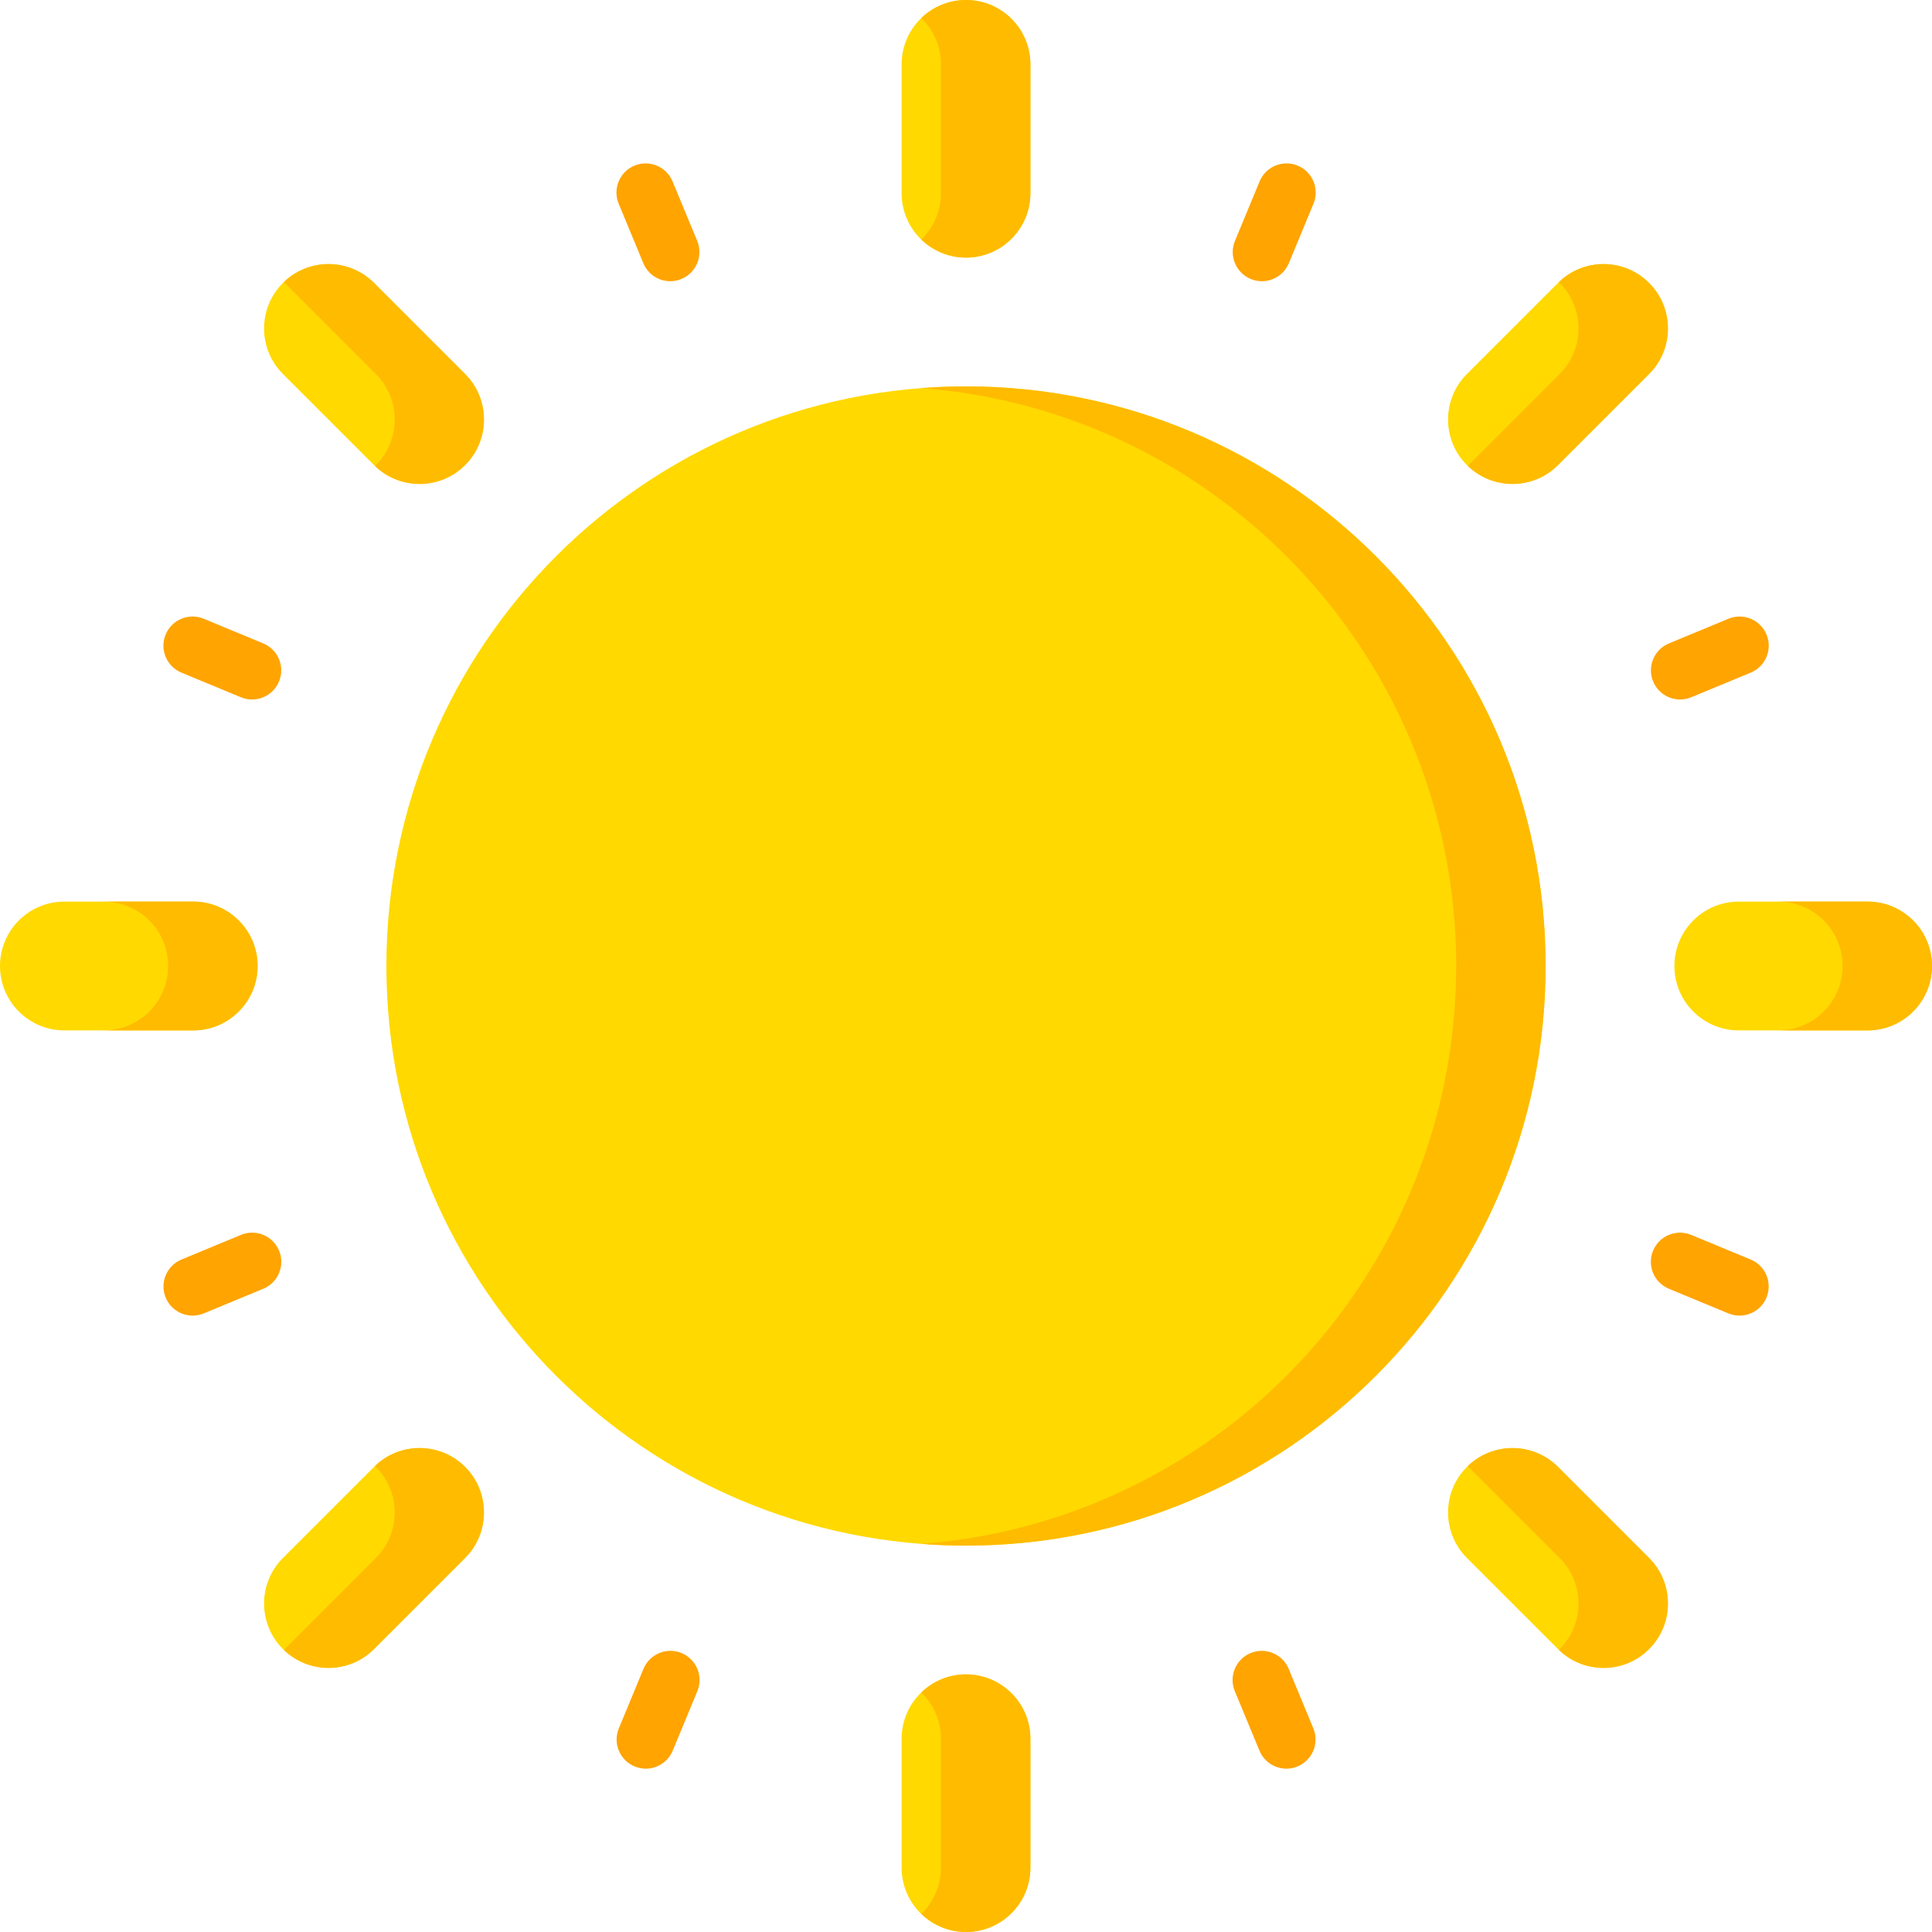
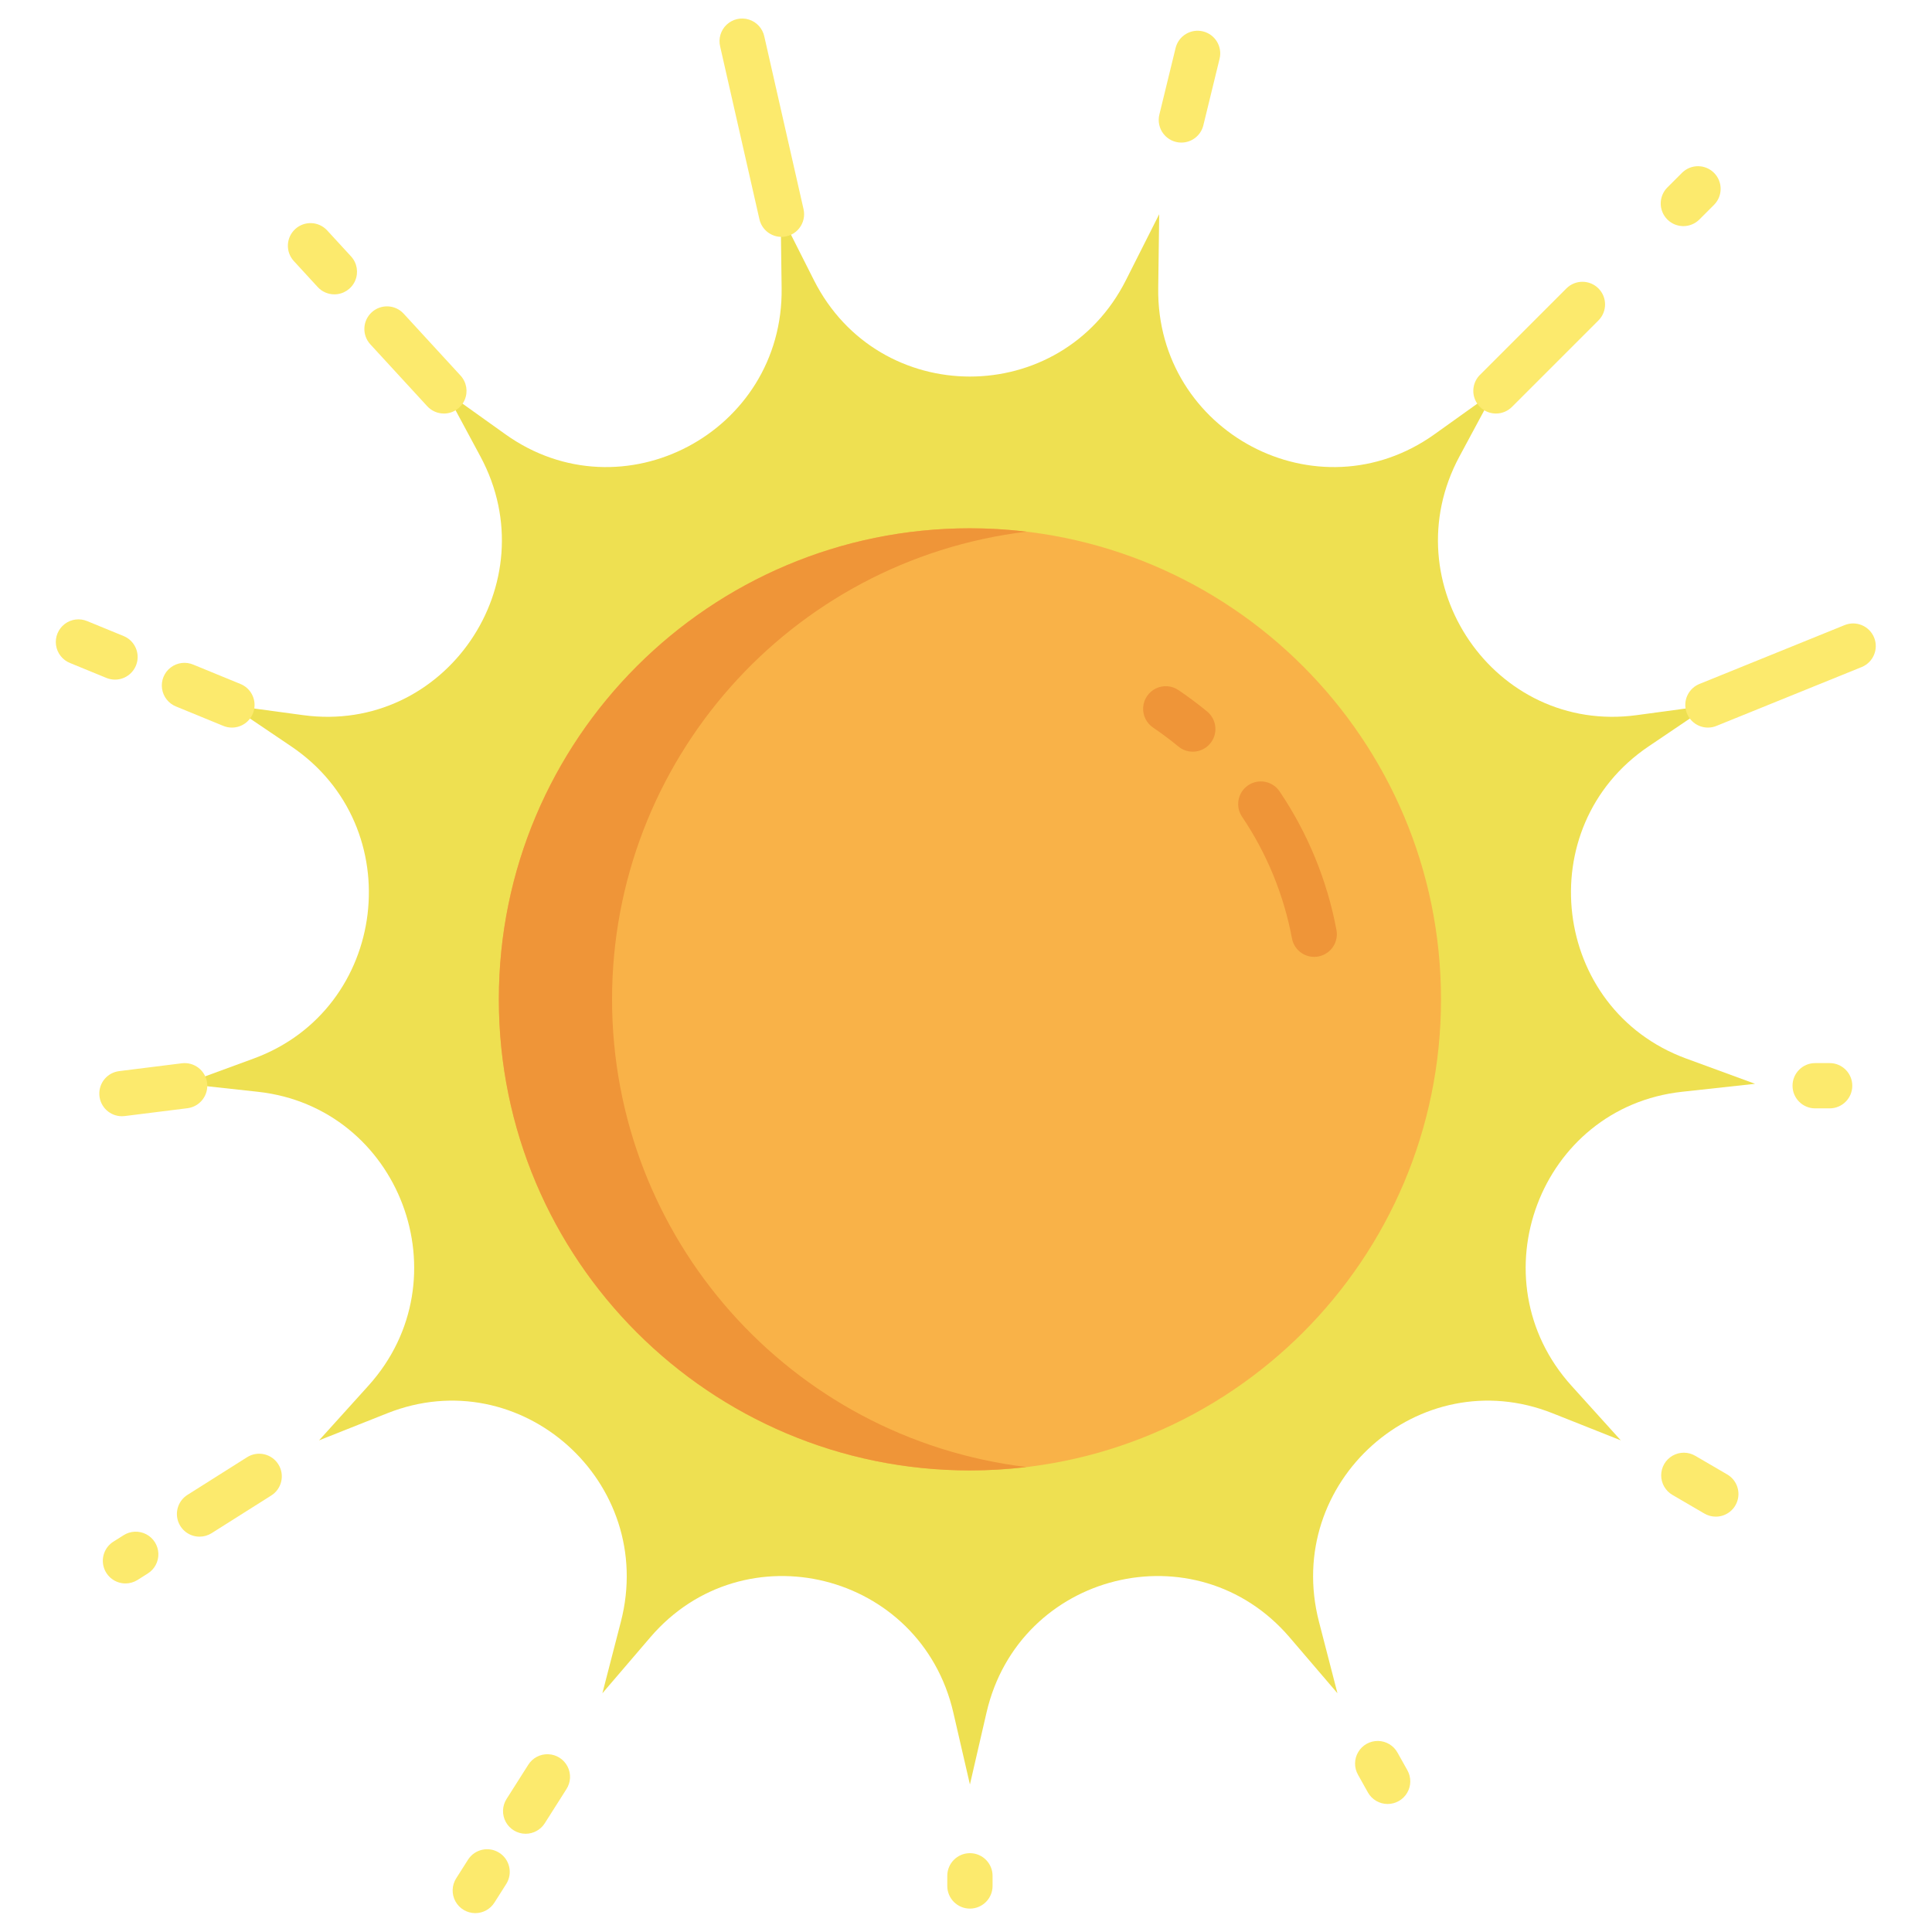
- <svg xmlns="http://www.w3.org/2000/svg" id="Capa_1" enable-background="new 0 0 497 497" height="512" viewBox="0 0 497 497" width="512">
-   <g>
-     <g fill="#ffd900">
-       <path d="m231.933 49.7c0 9.149 7.417 16.567 16.567 16.567 9.149 0 16.567-7.417 16.567-16.567v-33.133c0-9.15-7.418-16.567-16.567-16.567-9.15 0-16.567 7.417-16.567 16.567z" />
-       <path d="m231.933 480.433c0 9.15 7.417 16.567 16.567 16.567 9.149 0 16.567-7.417 16.567-16.567v-33.133c0-9.149-7.417-16.567-16.567-16.567s-16.567 7.417-16.567 16.567z" />
-       <path d="m447.3 231.933c-9.149 0-16.567 7.417-16.567 16.567s7.417 16.567 16.567 16.567h33.133c9.15 0 16.567-7.417 16.567-16.567s-7.417-16.567-16.567-16.567z" />
-       <path d="m16.567 231.933c-9.15 0-16.567 7.417-16.567 16.567s7.417 16.567 16.567 16.567h33.133c9.149 0 16.567-7.417 16.567-16.567s-7.417-16.567-16.567-16.567z" />
-       <circle cx="248.5" cy="248.5" r="149.1" />
-       <path d="m377.358 96.213c-6.47 6.47-6.47 16.959 0 23.429s16.959 6.47 23.429 0l23.429-23.429c6.47-6.47 6.47-16.959 0-23.429s-16.959-6.47-23.429 0z" />
-       <path d="m72.784 400.787c-6.47 6.47-6.47 16.959 0 23.429s16.959 6.47 23.429 0l23.429-23.429c6.47-6.47 6.47-16.959 0-23.429s-16.959-6.47-23.429 0z" />
-       <path d="m400.787 377.358c-6.47-6.47-16.959-6.47-23.429 0s-6.47 16.959 0 23.429l23.429 23.429c6.47 6.47 16.959 6.47 23.429 0s6.47-16.959 0-23.429z" />
-       <path d="m96.213 72.784c-6.47-6.47-16.959-6.47-23.429 0s-6.47 16.959 0 23.429l23.429 23.429c6.47 6.47 16.959 6.47 23.429 0s6.47-16.959 0-23.429z" />
-     </g>
-     <g>
-       <path d="m172.427 72.343c-2.943 0-5.736-1.743-6.932-4.632l-6.34-15.306c-1.585-3.827.232-8.214 4.059-9.799 3.827-1.583 8.214.231 9.799 4.059l6.34 15.306c1.585 3.827-.232 8.214-4.059 9.799-.938.388-1.91.573-2.867.573z" fill="#ffa400" />
-     </g>
-     <g>
-       <path d="m330.922 454.983c-2.943 0-5.735-1.743-6.932-4.632l-6.34-15.306c-1.586-3.827.231-8.214 4.059-9.799 3.827-1.586 8.214.231 9.799 4.059l6.34 15.306c1.586 3.827-.231 8.214-4.059 9.799-.938.389-1.911.573-2.867.573z" fill="#ffa400" />
-     </g>
-     <g>
-       <path d="m64.843 179.944c-.957 0-1.929-.184-2.867-.573l-15.306-6.34c-3.827-1.585-5.644-5.972-4.059-9.799s5.974-5.647 9.799-4.059l15.306 6.34c3.827 1.585 5.644 5.972 4.059 9.799-1.196 2.888-3.989 4.632-6.932 4.632z" fill="#ffa400" />
-     </g>
-     <g>
-       <path d="m447.483 338.44c-.957 0-1.929-.184-2.867-.573l-15.306-6.34c-3.827-1.585-5.645-5.972-4.058-9.799 1.586-3.826 5.975-5.646 9.799-4.059l15.306 6.34c3.827 1.585 5.645 5.972 4.059 9.799-1.197 2.887-3.989 4.632-6.933 4.632z" fill="#ffa400" />
-     </g>
-     <g>
-       <path d="m49.56 338.44c-2.943 0-5.736-1.743-6.932-4.632-1.585-3.827.233-8.214 4.059-9.799l15.306-6.34c3.826-1.584 8.214.231 9.799 4.059 1.585 3.827-.232 8.214-4.059 9.799l-15.306 6.34c-.938.388-1.91.573-2.867.573z" fill="#ffa400" />
-     </g>
-     <g>
-       <path d="m432.2 179.944c-2.943 0-5.735-1.743-6.932-4.632-1.586-3.827.231-8.214 4.059-9.799l15.306-6.34c3.826-1.585 8.214.232 9.799 4.059 1.586 3.827-.231 8.214-4.059 9.799l-15.306 6.34c-.938.389-1.911.573-2.867.573z" fill="#ffa400" />
-     </g>
-     <g>
-       <path d="m166.121 454.983c-.956 0-1.929-.184-2.867-.573-3.827-1.585-5.644-5.972-4.059-9.799l6.34-15.306c1.584-3.826 5.973-5.647 9.799-4.059 3.827 1.585 5.644 5.972 4.059 9.799l-6.34 15.306c-1.196 2.888-3.989 4.632-6.932 4.632z" fill="#ffa400" />
-     </g>
-     <g>
-       <path d="m324.616 72.343c-.957 0-1.929-.184-2.867-.573-3.827-1.585-5.645-5.972-4.059-9.799l6.34-15.306c1.586-3.826 5.976-5.646 9.799-4.059 3.827 1.585 5.645 5.972 4.059 9.799l-6.34 15.306c-1.196 2.888-3.988 4.632-6.932 4.632z" fill="#ffa400" />
-     </g>
-     <path d="m248.5 99.4c-3.87 0-7.705.148-11.5.437 76.972 5.871 137.6 70.187 137.6 148.663s-60.628 142.792-137.6 148.663c3.795.289 7.63.438 11.5.438 82.346 0 149.1-66.754 149.1-149.1s-66.754-149.101-149.1-149.101z" fill="#fb0" />
-     <path d="m49.7 231.933h-23c9.149 0 16.567 7.417 16.567 16.567 0 9.149-7.417 16.567-16.567 16.567h23c9.149 0 16.567-7.417 16.567-16.567 0-9.149-7.418-16.567-16.567-16.567z" fill="#fb0" />
-     <path d="m480.433 231.933h-23c9.15 0 16.567 7.417 16.567 16.567 0 9.149-7.417 16.567-16.567 16.567h23c9.15 0 16.567-7.417 16.567-16.567 0-9.149-7.417-16.567-16.567-16.567z" fill="#fb0" />
-     <path d="m248.5 0c-4.471 0-8.52 1.779-11.5 4.657 3.119 3.013 5.067 7.231 5.067 11.91v33.133c0 4.679-1.948 8.897-5.067 11.909 2.98 2.878 7.029 4.657 11.5 4.657 9.149 0 16.567-7.417 16.567-16.567v-33.132c0-9.15-7.418-16.567-16.567-16.567z" fill="#fb0" />
-     <path d="m248.5 430.733c-4.471 0-8.52 1.779-11.5 4.657 3.119 3.013 5.067 7.23 5.067 11.909v33.133c0 4.679-1.948 8.897-5.067 11.909 2.98 2.878 7.029 4.657 11.5 4.657 9.149 0 16.567-7.417 16.567-16.567v-33.131c0-9.15-7.418-16.567-16.567-16.567z" fill="#fb0" />
-     <path d="m424.216 72.784c-6.401-6.401-16.73-6.458-23.214-.194.07.068.145.125.214.194 6.47 6.47 6.47 16.959 0 23.429l-23.429 23.429c-.069.069-.145.126-.214.194 6.485 6.264 16.814 6.207 23.214-.194l23.429-23.429c6.47-6.47 6.47-16.959 0-23.429z" fill="#fb0" />
-     <path d="m424.216 400.787-23.429-23.429c-6.401-6.401-16.73-6.458-23.214-.194.07.067.145.125.214.194l23.429 23.429c6.47 6.47 6.47 16.959 0 23.429-.069.069-.145.126-.214.194 6.484 6.265 16.813 6.207 23.214-.194 6.47-6.47 6.47-16.959 0-23.429z" fill="#fb0" />
-     <path d="m119.642 96.213-23.429-23.429c-6.393-6.393-16.703-6.457-23.189-.216.078.075.163.139.239.216l23.429 23.429c6.47 6.47 6.47 16.959 0 23.429-.077.077-.161.141-.239.216 6.486 6.241 16.797 6.176 23.189-.216 6.469-6.47 6.469-16.96 0-23.429z" fill="#fb0" />
-     <path d="m119.642 377.358c-6.393-6.393-16.703-6.457-23.189-.216.078.075.162.139.239.216 6.47 6.47 6.47 16.959 0 23.429l-23.429 23.429c-.077.077-.161.141-.239.216 6.486 6.241 16.797 6.176 23.189-.216l23.429-23.429c6.469-6.47 6.469-16.959 0-23.429z" fill="#fb0" />
+ <svg xmlns="http://www.w3.org/2000/svg" id="Layer_1" height="512" viewBox="0 0 512 512" width="512" data-name="Layer 1">
+   <path d="m465.11 287.22-19.33 2.11c-37.73 4.11-54.86 49.62-29.33 77.9l13.08 14.48-18.08-7.18c-35.3-14.03-71.47 18.25-61.91 55.24l4.9 18.96-12.69-14.83c-24.79-28.94-71.71-17.3-80.31 19.94l-4.4 19.07-4.4-19.07c-8.6-37.24-55.52-48.88-80.3-19.94l-12.7 14.83 4.9-18.96c9.56-36.99-26.61-69.27-61.91-55.24l-18.08 7.18 13.08-14.48c25.53-28.28 8.4-73.79-29.33-77.9l-19.33-2.11 18.27-6.7c35.65-13.08 41.48-61.4 9.97-82.7l-16.15-10.91 19.27 2.61c37.61 5.11 65.06-34.95 46.98-68.56l-9.26-17.22 15.86 11.33c30.94 22.13 73.73-.49 73.23-38.71l-.26-19.59 8.81 17.46c17.19 34.08 65.51 34.08 82.7 0l8.81-17.46-.26 19.59c-.5 38.22 42.29 60.84 73.24 38.71l15.85-11.33-9.26 17.22c-18.08 33.61 9.37 73.67 46.98 68.56l19.27-2.61-16.15 10.91c-31.51 21.3-25.68 69.62 9.97 82.7z" fill="#eee051" />
+   <circle cx="257.04" cy="264.84" fill="#f9b248" r="124.84" />
+   <path d="m162.2 264.84a124.859 124.859 0 0 1 109.84-123.94 126.1 126.1 0 0 0 -15-.9 124.84 124.84 0 0 0 0 249.68 126.1 126.1 0 0 0 15-.9 124.851 124.851 0 0 1 -109.84-123.94z" fill="#ef9538" />
+   <g fill="#fcea6d">
+     <path d="m446.111 59.925a6 6 0 0 1 -4.242-10.243l3.912-3.912a6 6 0 0 1 8.485 8.485l-3.912 3.912a5.979 5.979 0 0 1 -4.243 1.758z" />
+     <path d="m396.446 109.59a6 6 0 0 1 -4.246-10.242l22.951-22.948a6 6 0 0 1 8.485 8.485l-22.948 22.948a5.982 5.982 0 0 1 -4.242 1.757z" />
+     <path d="m33.26 419.629a6 6 0 0 1 -3.21-11.074l2.693-1.7a6 6 0 1 1 6.409 10.145l-2.693 1.7a5.975 5.975 0 0 1 -3.199.929z" />
+     <path d="m52.888 407.232a6 6 0 0 1 -3.21-11.073l15.8-9.981a6 6 0 0 1 6.408 10.146l-15.8 9.98a5.963 5.963 0 0 1 -3.198.928z" />
+     <path d="m257.04 505.8a6 6 0 0 1 -6-6v-2.691a6 6 0 1 1 12 0v2.691a6 6 0 0 1 -6 6z" />
+     <path d="m367.743 478.077a6 6 0 0 1 -5.243-3.077l-2.6-4.647a6 6 0 1 1 10.475-5.853l2.6 4.646a6 6 0 0 1 -5.232 8.928z" />
+     <path d="m313.076 37.788a6 6 0 0 1 -5.834-7.423l4.309-17.665a6 6 0 0 1 11.658 2.844l-4.309 17.664a6 6 0 0 1 -5.824 4.58z" />
+     <path d="m125.952 507a6 6 0 0 1 -5.061-9.216l3.159-4.976a6 6 0 0 1 10.132 6.429l-3.158 4.977a6 6 0 0 1 -5.072 2.786z" />
+     <path d="m139.3 485.965a6 6 0 0 1 -5.06-9.215l5.727-9.024a6 6 0 1 1 10.131 6.43l-5.726 9.023a6 6 0 0 1 -5.072 2.786z" />
+     <path d="m454.7 401.927a5.97 5.97 0 0 1 -3.018-.819l-8.426-4.916a6 6 0 1 1 6.046-10.365l8.427 4.916a6 6 0 0 1 -3.029 11.184z" />
+     <path d="m484.875 293.73h-3.837a6 6 0 0 1 0-12h3.837a6 6 0 0 1 0 12z" />
+     <path d="m88.614 78.007a5.988 5.988 0 0 1 -4.42-1.94l-6.349-6.91a6 6 0 0 1 8.836-8.119l6.35 6.91a6 6 0 0 1 -4.417 10.059z" />
+     <path d="m117.636 109.59a5.98 5.98 0 0 1 -4.419-1.94l-15.075-16.4a6 6 0 0 1 8.836-8.12l15.075 16.406a6 6 0 0 1 -4.417 10.059z" />
+     <path d="m30.469 180.107a6 6 0 0 1 -2.275-.45l-9.588-3.934a6 6 0 1 1 4.555-11.1l9.588 3.933a6 6 0 0 1 -2.28 11.553z" />
+     <path d="m61.454 192.819a5.979 5.979 0 0 1 -2.275-.451l-12.479-5.121a6 6 0 1 1 4.555-11.1l12.484 5.122a6 6 0 0 1 -2.28 11.552z" />
+     <path d="m452.626 192.819a6 6 0 0 1 -2.256-11.562l38.493-15.605a6 6 0 0 1 4.508 11.121l-38.493 15.6a5.986 5.986 0 0 1 -2.252.446z" />
+     <path d="m207.1 62.776a6 6 0 0 1 -5.846-4.672l-10.404-45.774a6 6 0 1 1 11.7-2.66l10.4 45.775a6.007 6.007 0 0 1 -5.856 7.331z" />
+     <path d="m32.319 295.812a6 6 0 0 1 -.736-11.955l16.645-2.08a6 6 0 0 1 1.489 11.907l-16.646 2.081a6.172 6.172 0 0 1 -.752.047z" />
  </g>
+   <path d="m348.275 253.584a6 6 0 0 1 -5.89-4.893 85.905 85.905 0 0 0 -13.233-32.254 6 6 0 0 1 9.957-6.7 97.841 97.841 0 0 1 15.07 36.737 6.009 6.009 0 0 1 -5.9 7.109z" fill="#ef9538" />
+   <path d="m316.094 199.2a5.975 5.975 0 0 1 -3.816-1.373c-2.129-1.757-4.369-3.433-6.658-4.981a6 6 0 1 1 6.722-9.94c2.6 1.76 5.152 3.667 7.574 5.666a6 6 0 0 1 -3.822 10.628z" fill="#ef9538" />
</svg>
